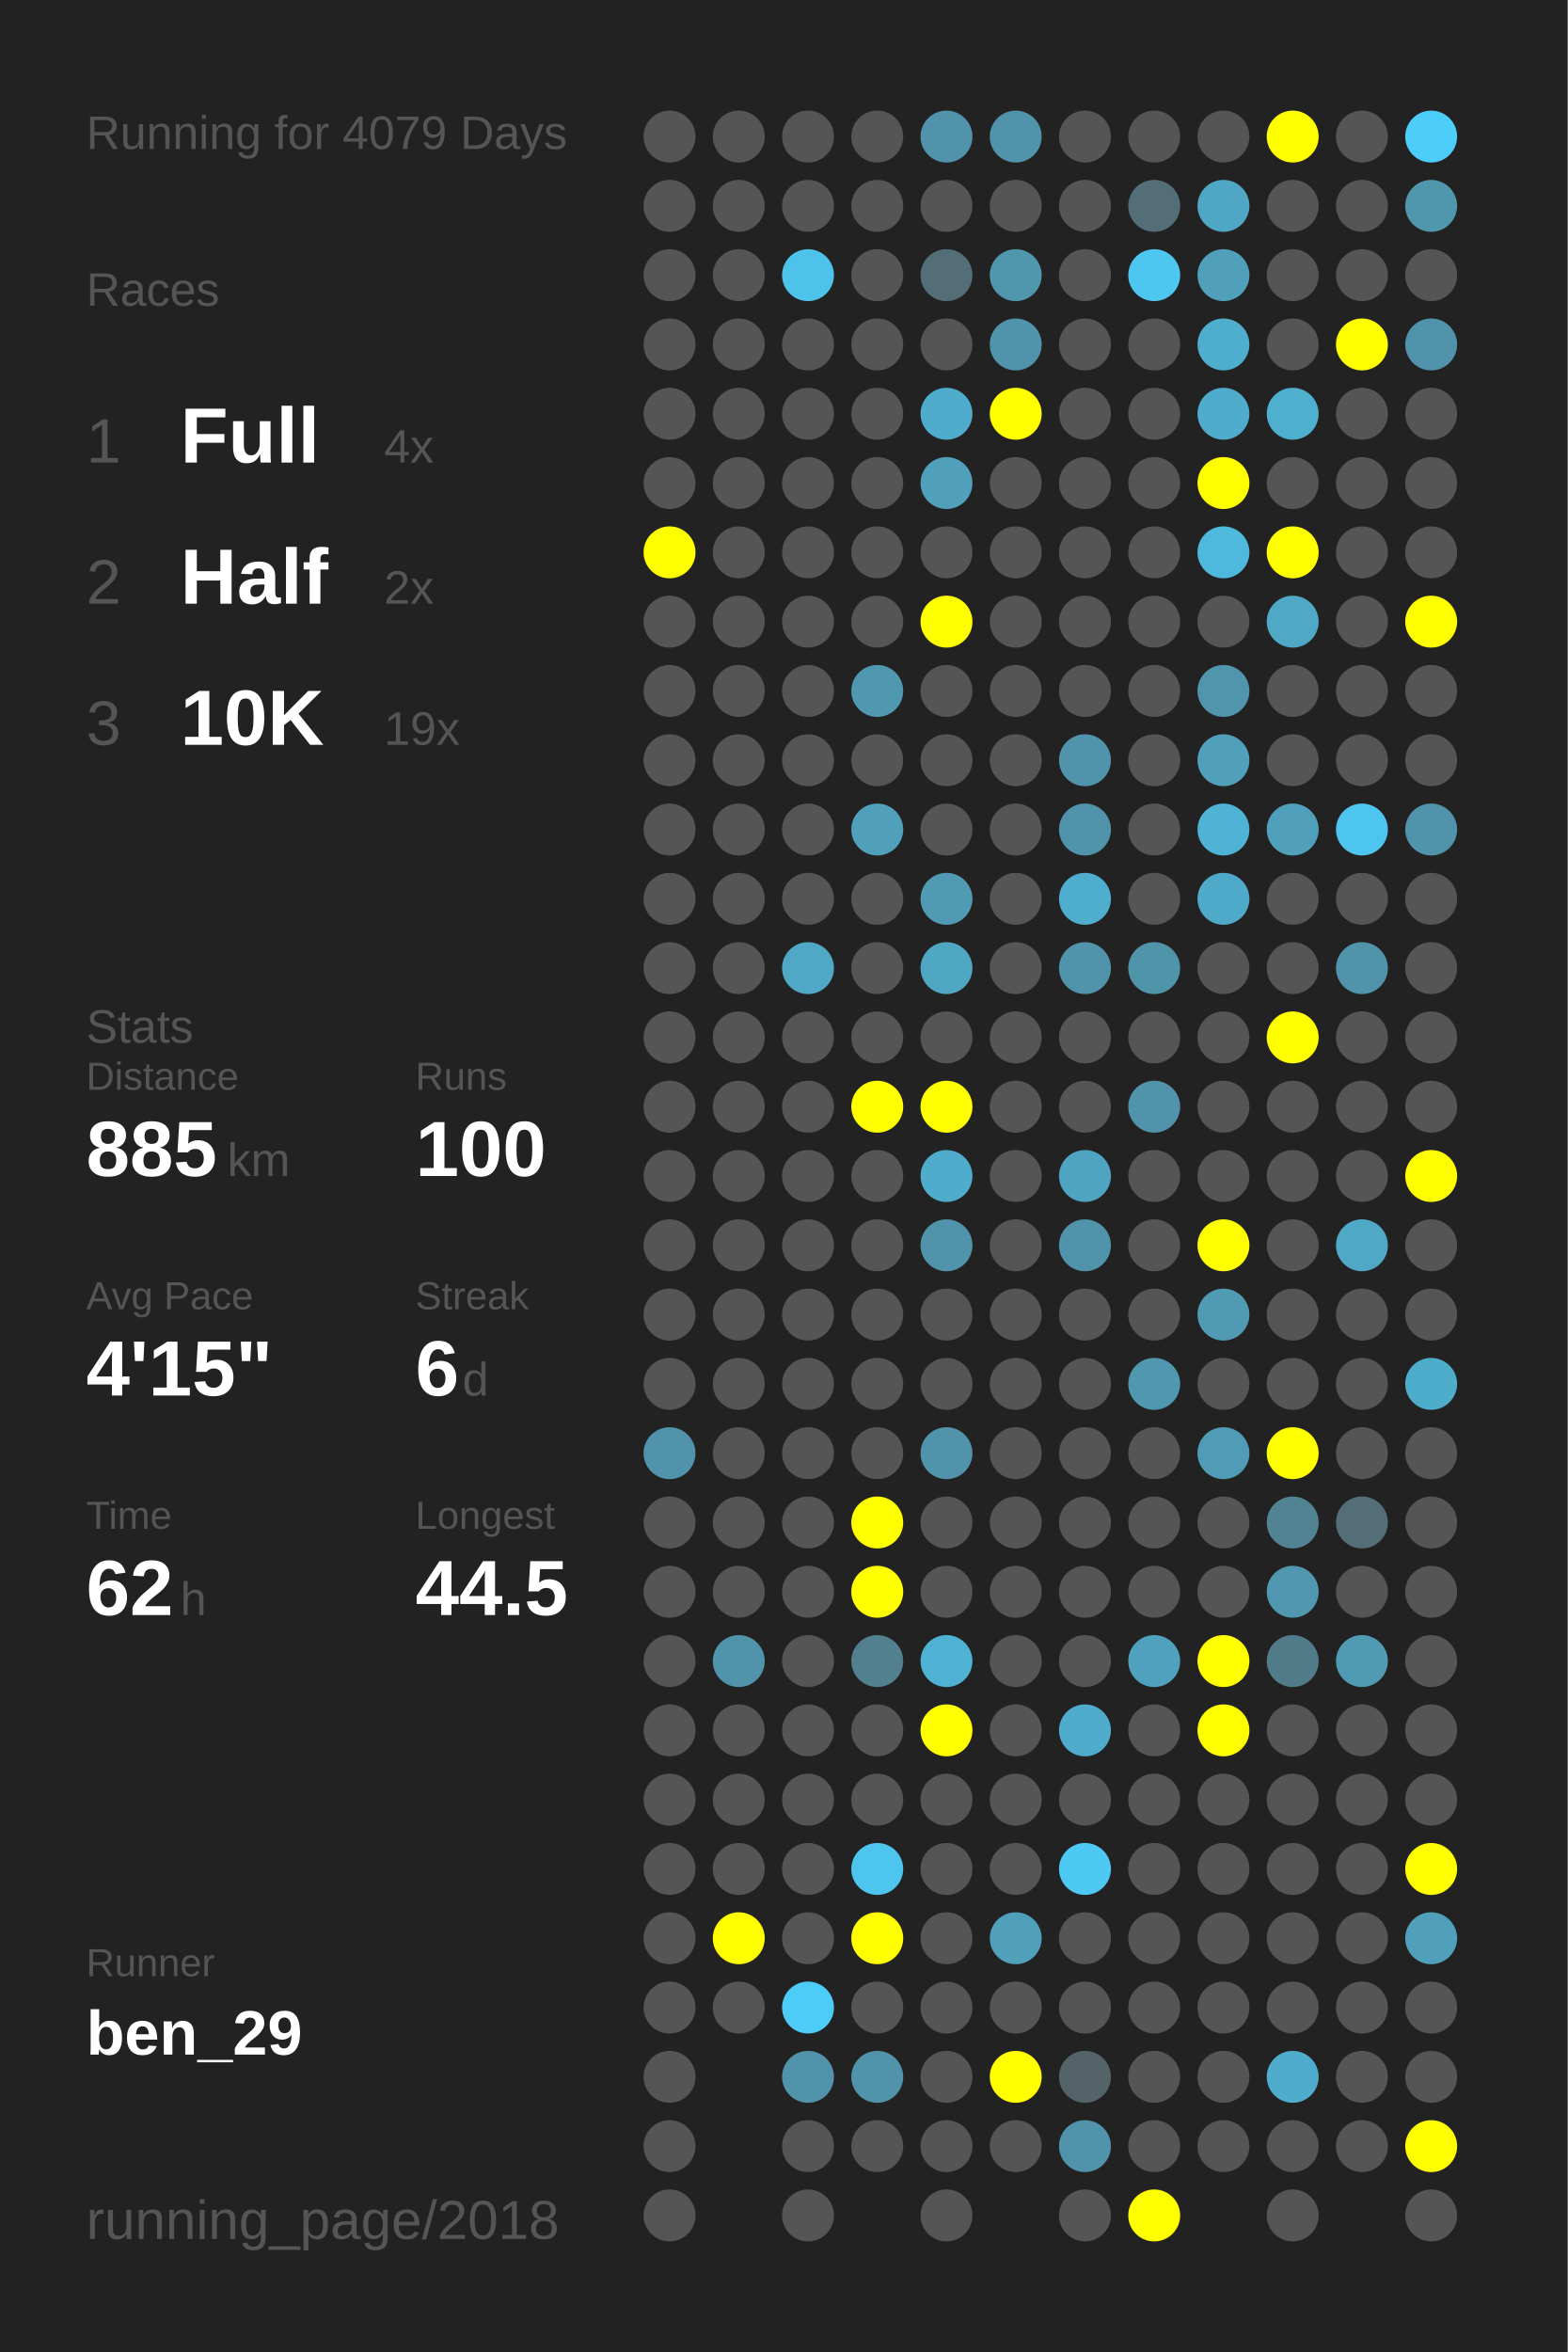
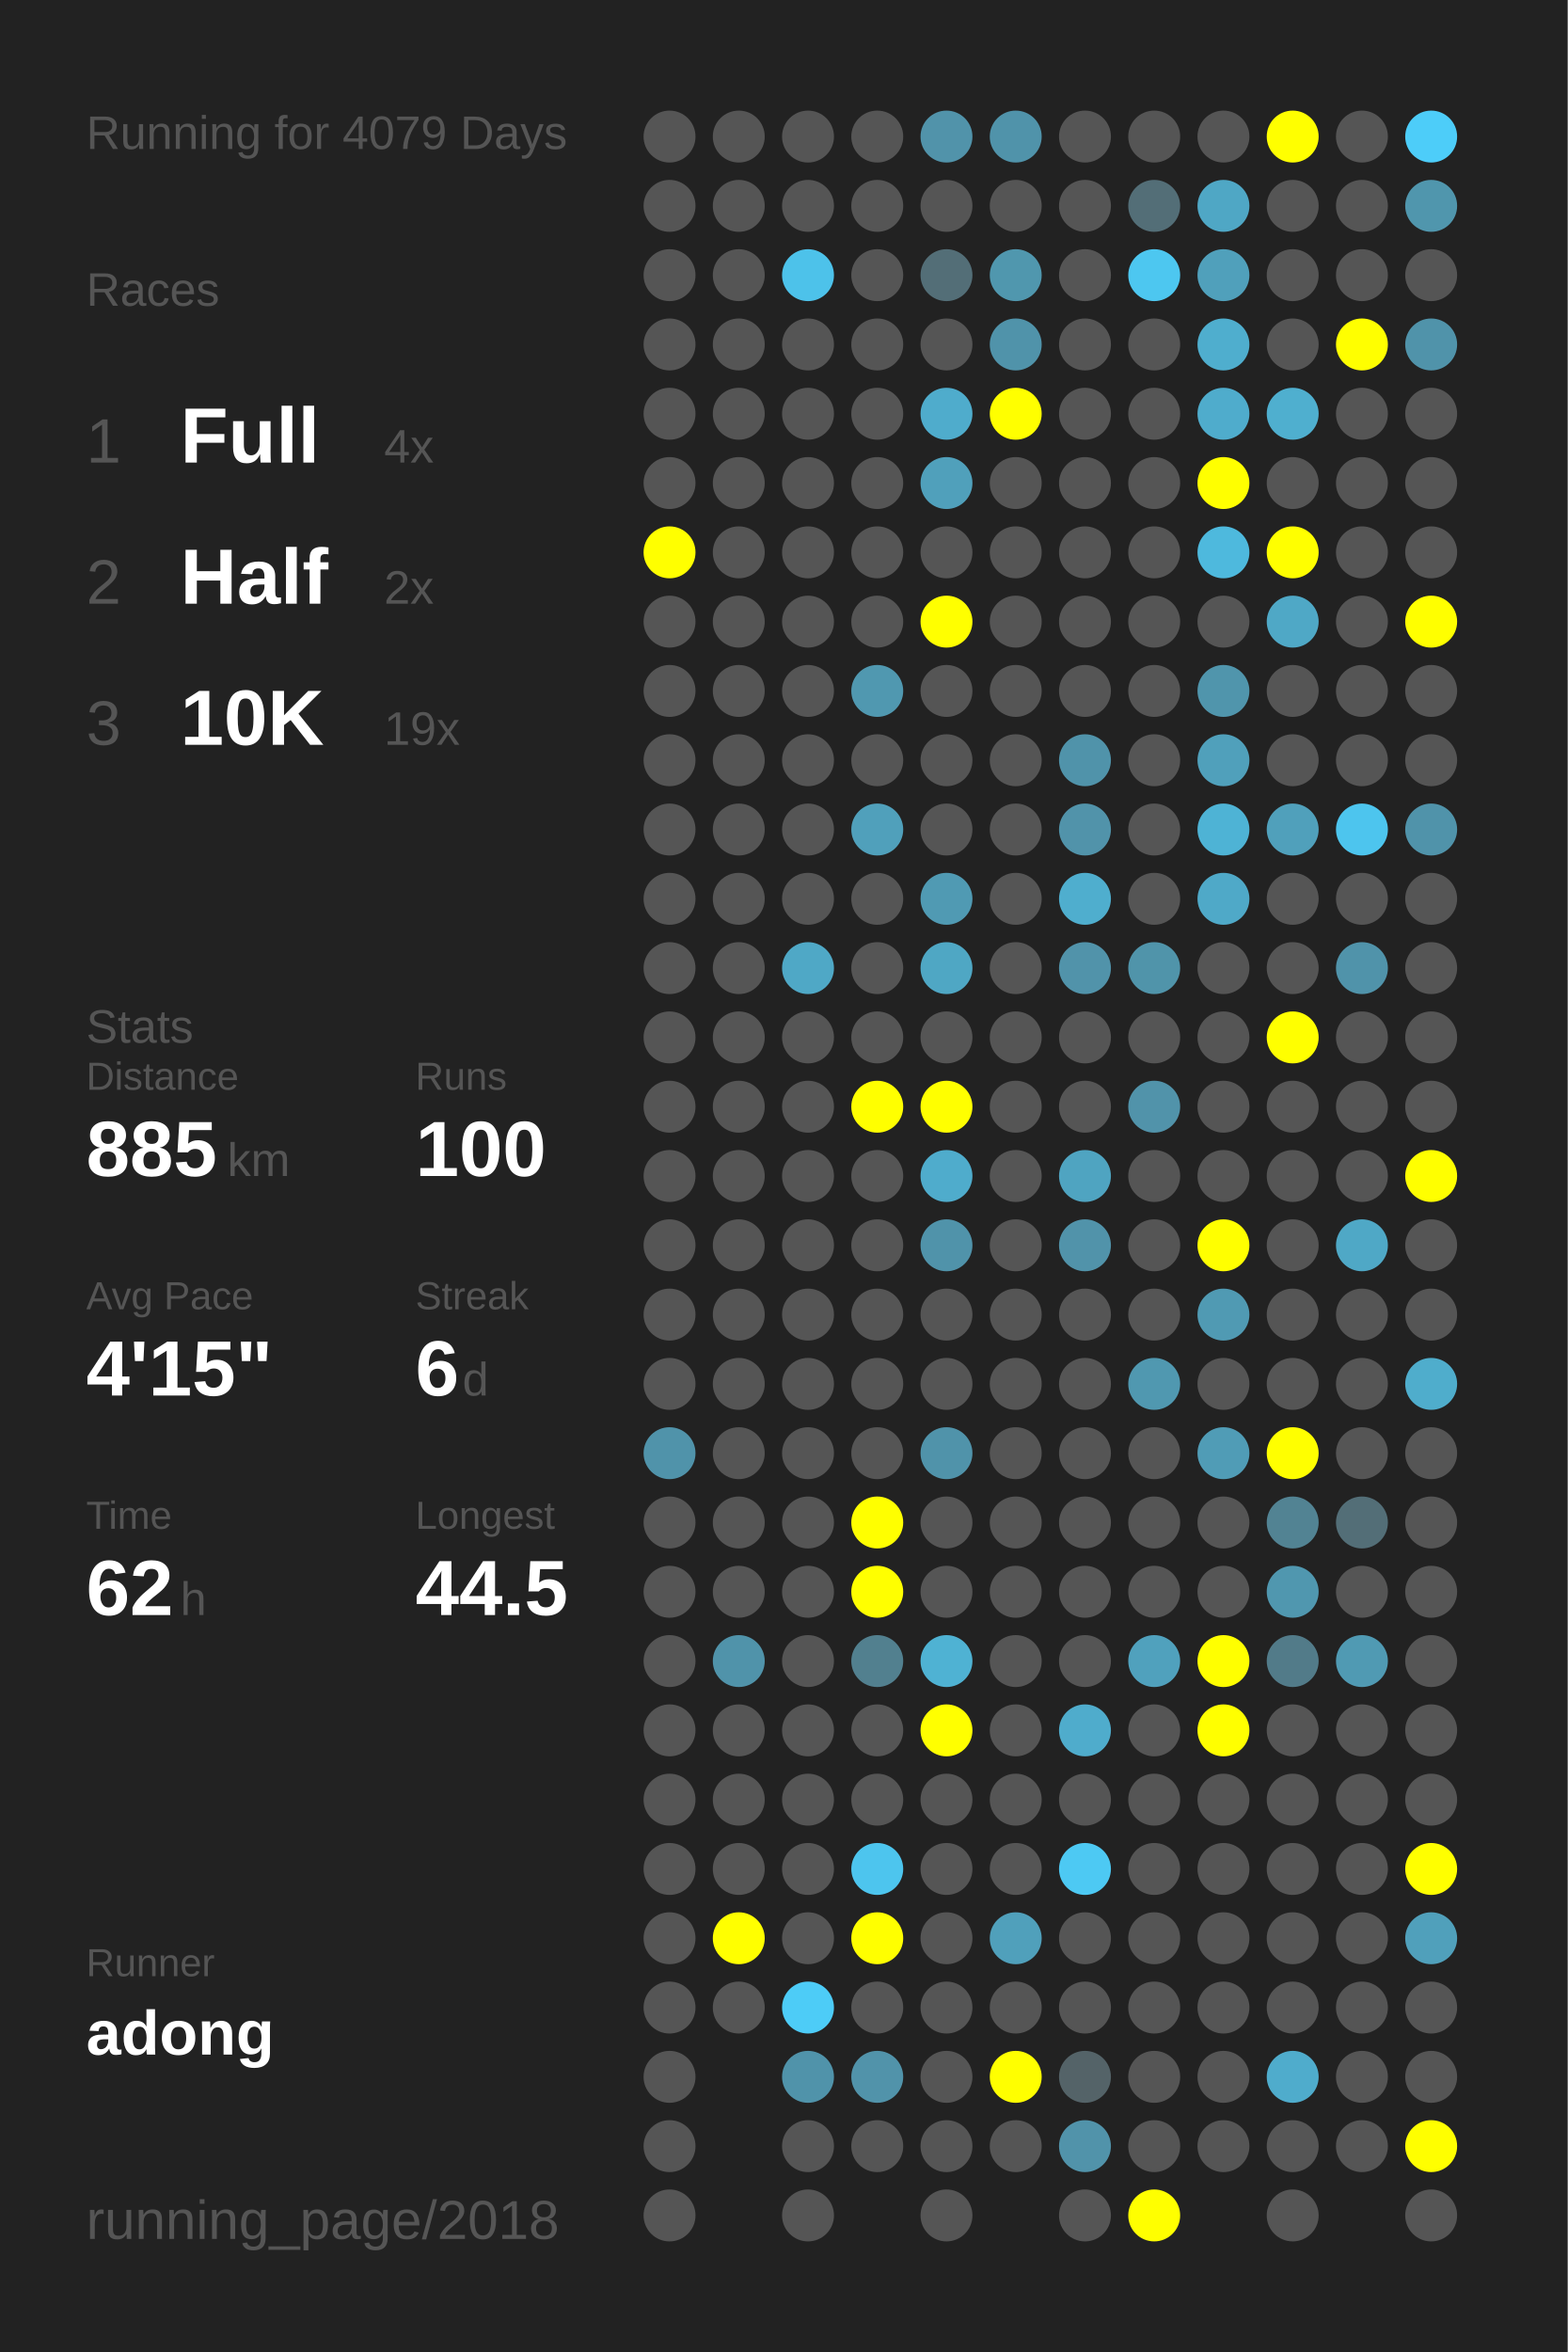
<svg xmlns="http://www.w3.org/2000/svg" baseProfile="full" height="300mm" version="1.1" viewBox="0,0,200,300" width="200mm">
  <defs />
  <rect fill="#222222" height="300" width="200" x="0" y="0" />
  <text fill="#555555" style="font-size:6px; font-family:Arial;" x="11" y="19">Running for 4079 Days</text>
  <text fill="#555555" style="font-size:6px; font-family:Arial;" x="11" y="39">Races</text>
  <text fill="#555555" style="font-size:8px; font-family:Arial;" x="11" y="59">1</text>
  <text fill="#FFFFFF" style="font-size:10px; font-family:Arial; font-weight:bold;" x="23" y="59">Full</text>
  <text fill="#555555" style="font-size:6px; font-family:Arial;" x="49" y="59">4x</text>
  <text fill="#555555" style="font-size:8px; font-family:Arial;" x="11" y="77">2</text>
  <text fill="#FFFFFF" style="font-size:10px; font-family:Arial; font-weight:bold;" x="23" y="77">Half</text>
  <text fill="#555555" style="font-size:6px; font-family:Arial;" x="49" y="77">2x</text>
  <text fill="#555555" style="font-size:8px; font-family:Arial;" x="11" y="95">3</text>
  <text fill="#FFFFFF" style="font-size:10px; font-family:Arial; font-weight:bold;" x="23" y="95">10K</text>
  <text fill="#555555" style="font-size:6px; font-family:Arial;" x="49" y="95">19x</text>
  <text fill="#555555" style="font-size:6px; font-family:Arial;" x="11" y="133">Stats</text>
  <text fill="#555555" style="font-size:5px; font-family:Arial;" x="11" y="139">Distance</text>
  <text fill="#FFFFFF" style="font-size:10px; font-family:Arial; font-weight:bold;" x="11" y="150">885</text>
  <text fill="#555555" style="font-size:6px; font-family:Arial;" x="29" y="150">km</text>
  <text fill="#555555" style="font-size:5px; font-family:Arial;" x="53" y="139">Runs</text>
  <text fill="#FFFFFF" style="font-size:10px; font-family:Arial; font-weight:bold;" x="53" y="150">100</text>
  <text fill="#555555" style="font-size:5px; font-family:Arial;" x="11" y="167">Avg Pace</text>
  <text fill="#FFFFFF" style="font-size:10px; font-family:Arial; font-weight:bold;" x="11" y="178">4'15"</text>
  <text fill="#555555" style="font-size:5px; font-family:Arial;" x="53" y="167">Streak</text>
  <text fill="#FFFFFF" style="font-size:10px; font-family:Arial; font-weight:bold;" x="53" y="178">6</text>
  <text fill="#555555" style="font-size:6px; font-family:Arial;" x="59" y="178">d</text>
  <text fill="#555555" style="font-size:5px; font-family:Arial;" x="11" y="195">Time</text>
  <text fill="#FFFFFF" style="font-size:10px; font-family:Arial; font-weight:bold;" x="11" y="206">62</text>
  <text fill="#555555" style="font-size:6px; font-family:Arial;" x="23" y="206">h</text>
  <text fill="#555555" style="font-size:5px; font-family:Arial;" x="53" y="195">Longest</text>
  <text fill="#FFFFFF" style="font-size:10px; font-family:Arial; font-weight:bold;" x="53" y="206">44.5</text>
  <text fill="#555555" style="font-size:5px; font-family:Arial;" x="11" y="252.065">Runner</text>
-   <text fill="#FFFFFF" style="font-size:8px; font-family:Arial; font-weight:bold;" x="11" y="262.065">ben_29</text>
+   <text fill="#FFFFFF" style="font-size:8px; font-family:Arial; font-weight:bold;" x="11" y="262.065">adong</text>
  <text fill="#555555" style="font-size:7px; font-family:Arial;" x="11" y="285.581">running_page/2018</text>
  <circle cx="85.417" cy="17.419" fill="#555555" r="3.312" />
  <circle cx="85.417" cy="26.258" fill="#555555" r="3.312" />
  <circle cx="85.417" cy="35.097" fill="#555555" r="3.312" />
  <circle cx="85.417" cy="43.935" fill="#555555" r="3.312" />
  <circle cx="85.417" cy="52.774" fill="#555555" r="3.312" />
  <circle cx="85.417" cy="61.613" fill="#555555" r="3.312" />
  <circle cx="85.417" cy="70.452" fill="#FFFF00" r="3.312" />
  <circle cx="85.417" cy="79.29" fill="#555555" r="3.312" />
  <circle cx="85.417" cy="88.129" fill="#555555" r="3.312" />
  <circle cx="85.417" cy="96.968" fill="#555555" r="3.312" />
  <circle cx="85.417" cy="105.806" fill="#555555" r="3.312" />
  <circle cx="85.417" cy="114.645" fill="#555555" r="3.312" />
  <circle cx="85.417" cy="123.484" fill="#555555" r="3.312" />
  <circle cx="85.417" cy="132.323" fill="#555555" r="3.312" />
  <circle cx="85.417" cy="141.161" fill="#555555" r="3.312" />
  <circle cx="85.417" cy="150" fill="#555555" r="3.312" />
  <circle cx="85.417" cy="158.839" fill="#555555" r="3.312" />
  <circle cx="85.417" cy="167.677" fill="#555555" r="3.312" />
  <circle cx="85.417" cy="176.516" fill="#555555" r="3.312" />
  <circle cx="85.417" cy="185.355" fill="#5093aa" r="3.312" />
  <circle cx="85.417" cy="194.194" fill="#555555" r="3.312" />
  <circle cx="85.417" cy="203.032" fill="#555555" r="3.312" />
  <circle cx="85.417" cy="211.871" fill="#555555" r="3.312" />
  <circle cx="85.417" cy="220.71" fill="#555555" r="3.312" />
  <circle cx="85.417" cy="229.548" fill="#555555" r="3.312" />
  <circle cx="85.417" cy="238.387" fill="#555555" r="3.312" />
  <circle cx="85.417" cy="247.226" fill="#555555" r="3.312" />
  <circle cx="85.417" cy="256.065" fill="#555555" r="3.312" />
  <circle cx="85.417" cy="264.903" fill="#555555" r="3.312" />
  <circle cx="85.417" cy="273.742" fill="#555555" r="3.312" />
  <circle cx="85.417" cy="282.581" fill="#555555" r="3.312" />
  <circle cx="94.25" cy="17.419" fill="#555555" r="3.312" />
  <circle cx="94.25" cy="26.258" fill="#555555" r="3.312" />
  <circle cx="94.25" cy="35.097" fill="#555555" r="3.312" />
  <circle cx="94.25" cy="43.935" fill="#555555" r="3.312" />
  <circle cx="94.25" cy="52.774" fill="#555555" r="3.312" />
  <circle cx="94.25" cy="61.613" fill="#555555" r="3.312" />
  <circle cx="94.25" cy="70.452" fill="#555555" r="3.312" />
  <circle cx="94.25" cy="79.29" fill="#555555" r="3.312" />
  <circle cx="94.25" cy="88.129" fill="#555555" r="3.312" />
  <circle cx="94.25" cy="96.968" fill="#555555" r="3.312" />
  <circle cx="94.25" cy="105.806" fill="#555555" r="3.312" />
  <circle cx="94.25" cy="114.645" fill="#555555" r="3.312" />
  <circle cx="94.25" cy="123.484" fill="#555555" r="3.312" />
  <circle cx="94.25" cy="132.323" fill="#555555" r="3.312" />
  <circle cx="94.25" cy="141.161" fill="#555555" r="3.312" />
  <circle cx="94.25" cy="150" fill="#555555" r="3.312" />
  <circle cx="94.25" cy="158.839" fill="#555555" r="3.312" />
  <circle cx="94.25" cy="167.677" fill="#555555" r="3.312" />
  <circle cx="94.25" cy="176.516" fill="#555555" r="3.312" />
  <circle cx="94.25" cy="185.355" fill="#555555" r="3.312" />
  <circle cx="94.25" cy="194.194" fill="#555555" r="3.312" />
  <circle cx="94.25" cy="203.032" fill="#555555" r="3.312" />
  <circle cx="94.25" cy="211.871" fill="#5093aa" r="3.312" />
  <circle cx="94.25" cy="220.71" fill="#555555" r="3.312" />
  <circle cx="94.25" cy="229.548" fill="#555555" r="3.312" />
  <circle cx="94.25" cy="238.387" fill="#555555" r="3.312" />
  <circle cx="94.25" cy="247.226" fill="#FFFF00" r="3.312" />
  <circle cx="94.25" cy="256.065" fill="#555555" r="3.312" />
  <circle cx="103.083" cy="17.419" fill="#555555" r="3.312" />
  <circle cx="103.083" cy="26.258" fill="#555555" r="3.312" />
  <circle cx="103.083" cy="35.097" fill="#4dc2ea" r="3.312" />
  <circle cx="103.083" cy="43.935" fill="#555555" r="3.312" />
  <circle cx="103.083" cy="52.774" fill="#555555" r="3.312" />
  <circle cx="103.083" cy="61.613" fill="#555555" r="3.312" />
  <circle cx="103.083" cy="70.452" fill="#555555" r="3.312" />
  <circle cx="103.083" cy="79.29" fill="#555555" r="3.312" />
  <circle cx="103.083" cy="88.129" fill="#555555" r="3.312" />
  <circle cx="103.083" cy="96.968" fill="#555555" r="3.312" />
  <circle cx="103.083" cy="105.806" fill="#555555" r="3.312" />
  <circle cx="103.083" cy="114.645" fill="#555555" r="3.312" />
  <circle cx="103.083" cy="123.484" fill="#4fa8c6" r="3.312" />
  <circle cx="103.083" cy="132.323" fill="#555555" r="3.312" />
  <circle cx="103.083" cy="141.161" fill="#555555" r="3.312" />
  <circle cx="103.083" cy="150" fill="#555555" r="3.312" />
  <circle cx="103.083" cy="158.839" fill="#555555" r="3.312" />
  <circle cx="103.083" cy="167.677" fill="#555555" r="3.312" />
  <circle cx="103.083" cy="176.516" fill="#555555" r="3.312" />
  <circle cx="103.083" cy="185.355" fill="#555555" r="3.312" />
  <circle cx="103.083" cy="194.194" fill="#555555" r="3.312" />
  <circle cx="103.083" cy="203.032" fill="#555555" r="3.312" />
  <circle cx="103.083" cy="211.871" fill="#555555" r="3.312" />
  <circle cx="103.083" cy="220.71" fill="#555555" r="3.312" />
  <circle cx="103.083" cy="229.548" fill="#555555" r="3.312" />
  <circle cx="103.083" cy="238.387" fill="#555555" r="3.312" />
  <circle cx="103.083" cy="247.226" fill="#555555" r="3.312" />
  <circle cx="103.083" cy="256.065" fill="#4dccf7" r="3.312" />
  <circle cx="103.083" cy="264.903" fill="#5093aa" r="3.312" />
  <circle cx="103.083" cy="273.742" fill="#555555" r="3.312" />
  <circle cx="103.083" cy="282.581" fill="#555555" r="3.312" />
  <circle cx="111.917" cy="17.419" fill="#555555" r="3.312" />
  <circle cx="111.917" cy="26.258" fill="#555555" r="3.312" />
  <circle cx="111.917" cy="35.097" fill="#555555" r="3.312" />
  <circle cx="111.917" cy="43.935" fill="#555555" r="3.312" />
  <circle cx="111.917" cy="52.774" fill="#555555" r="3.312" />
  <circle cx="111.917" cy="61.613" fill="#555555" r="3.312" />
  <circle cx="111.917" cy="70.452" fill="#555555" r="3.312" />
  <circle cx="111.917" cy="79.29" fill="#555555" r="3.312" />
  <circle cx="111.917" cy="88.129" fill="#5098b0" r="3.312" />
  <circle cx="111.917" cy="96.968" fill="#555555" r="3.312" />
  <circle cx="111.917" cy="105.806" fill="#50a0bb" r="3.312" />
  <circle cx="111.917" cy="114.645" fill="#555555" r="3.312" />
  <circle cx="111.917" cy="123.484" fill="#555555" r="3.312" />
  <circle cx="111.917" cy="132.323" fill="#555555" r="3.312" />
  <circle cx="111.917" cy="141.161" fill="#FFFF00" r="3.312" />
  <circle cx="111.917" cy="150" fill="#555555" r="3.312" />
  <circle cx="111.917" cy="158.839" fill="#555555" r="3.312" />
  <circle cx="111.917" cy="167.677" fill="#555555" r="3.312" />
  <circle cx="111.917" cy="176.516" fill="#555555" r="3.312" />
  <circle cx="111.917" cy="185.355" fill="#555555" r="3.312" />
  <circle cx="111.917" cy="194.194" fill="#FFFF00" r="3.312" />
  <circle cx="111.917" cy="203.032" fill="#FFFF00" r="3.312" />
  <circle cx="111.917" cy="211.871" fill="#52808f" r="3.312" />
  <circle cx="111.917" cy="220.71" fill="#555555" r="3.312" />
  <circle cx="111.917" cy="229.548" fill="#555555" r="3.312" />
  <circle cx="111.917" cy="238.387" fill="#4dc5ee" r="3.312" />
  <circle cx="111.917" cy="247.226" fill="#FFFF00" r="3.312" />
  <circle cx="111.917" cy="256.065" fill="#555555" r="3.312" />
  <circle cx="111.917" cy="264.903" fill="#5193aa" r="3.312" />
  <circle cx="111.917" cy="273.742" fill="#555555" r="3.312" />
  <circle cx="120.75" cy="17.419" fill="#5193aa" r="3.312" />
  <circle cx="120.75" cy="26.258" fill="#555555" r="3.312" />
  <circle cx="120.75" cy="35.097" fill="#536e77" r="3.312" />
  <circle cx="120.75" cy="43.935" fill="#555555" r="3.312" />
  <circle cx="120.75" cy="52.774" fill="#4faccc" r="3.312" />
  <circle cx="120.75" cy="61.613" fill="#50a0bb" r="3.312" />
  <circle cx="120.75" cy="70.452" fill="#555555" r="3.312" />
  <circle cx="120.75" cy="79.29" fill="#FFFF00" r="3.312" />
  <circle cx="120.75" cy="88.129" fill="#555555" r="3.312" />
  <circle cx="120.75" cy="96.968" fill="#555555" r="3.312" />
  <circle cx="120.75" cy="105.806" fill="#555555" r="3.312" />
  <circle cx="120.75" cy="114.645" fill="#509ab3" r="3.312" />
  <circle cx="120.75" cy="123.484" fill="#4fa7c4" r="3.312" />
  <circle cx="120.75" cy="132.323" fill="#555555" r="3.312" />
  <circle cx="120.75" cy="141.161" fill="#FFFF00" r="3.312" />
  <circle cx="120.75" cy="150" fill="#4faccc" r="3.312" />
  <circle cx="120.75" cy="158.839" fill="#5093aa" r="3.312" />
  <circle cx="120.75" cy="167.677" fill="#555555" r="3.312" />
  <circle cx="120.75" cy="176.516" fill="#555555" r="3.312" />
  <circle cx="120.75" cy="185.355" fill="#5093aa" r="3.312" />
  <circle cx="120.75" cy="194.194" fill="#555555" r="3.312" />
  <circle cx="120.75" cy="203.032" fill="#555555" r="3.312" />
  <circle cx="120.75" cy="211.871" fill="#4fb2d3" r="3.312" />
  <circle cx="120.75" cy="220.71" fill="#FFFF00" r="3.312" />
  <circle cx="120.75" cy="229.548" fill="#555555" r="3.312" />
  <circle cx="120.75" cy="238.387" fill="#555555" r="3.312" />
  <circle cx="120.75" cy="247.226" fill="#555555" r="3.312" />
  <circle cx="120.75" cy="256.065" fill="#555555" r="3.312" />
  <circle cx="120.75" cy="264.903" fill="#555555" r="3.312" />
  <circle cx="120.75" cy="273.742" fill="#555555" r="3.312" />
  <circle cx="120.75" cy="282.581" fill="#555555" r="3.312" />
  <circle cx="129.583" cy="17.419" fill="#5093aa" r="3.312" />
  <circle cx="129.583" cy="26.258" fill="#555555" r="3.312" />
  <circle cx="129.583" cy="35.097" fill="#5097ae" r="3.312" />
  <circle cx="129.583" cy="43.935" fill="#5093aa" r="3.312" />
  <circle cx="129.583" cy="52.774" fill="#FFFF00" r="3.312" />
  <circle cx="129.583" cy="61.613" fill="#555555" r="3.312" />
  <circle cx="129.583" cy="70.452" fill="#555555" r="3.312" />
  <circle cx="129.583" cy="79.29" fill="#555555" r="3.312" />
  <circle cx="129.583" cy="88.129" fill="#555555" r="3.312" />
  <circle cx="129.583" cy="96.968" fill="#555555" r="3.312" />
  <circle cx="129.583" cy="105.806" fill="#555555" r="3.312" />
  <circle cx="129.583" cy="114.645" fill="#555555" r="3.312" />
  <circle cx="129.583" cy="123.484" fill="#555555" r="3.312" />
  <circle cx="129.583" cy="132.323" fill="#555555" r="3.312" />
  <circle cx="129.583" cy="141.161" fill="#555555" r="3.312" />
  <circle cx="129.583" cy="150" fill="#555555" r="3.312" />
  <circle cx="129.583" cy="158.839" fill="#555555" r="3.312" />
  <circle cx="129.583" cy="167.677" fill="#555555" r="3.312" />
  <circle cx="129.583" cy="176.516" fill="#555555" r="3.312" />
  <circle cx="129.583" cy="185.355" fill="#555555" r="3.312" />
  <circle cx="129.583" cy="194.194" fill="#555555" r="3.312" />
  <circle cx="129.583" cy="203.032" fill="#555555" r="3.312" />
  <circle cx="129.583" cy="211.871" fill="#555555" r="3.312" />
  <circle cx="129.583" cy="220.71" fill="#555555" r="3.312" />
  <circle cx="129.583" cy="229.548" fill="#555555" r="3.312" />
  <circle cx="129.583" cy="238.387" fill="#555555" r="3.312" />
  <circle cx="129.583" cy="247.226" fill="#50a0bb" r="3.312" />
  <circle cx="129.583" cy="256.065" fill="#555555" r="3.312" />
  <circle cx="129.583" cy="264.903" fill="#FFFF00" r="3.312" />
  <circle cx="129.583" cy="273.742" fill="#555555" r="3.312" />
  <circle cx="138.417" cy="17.419" fill="#555555" r="3.312" />
  <circle cx="138.417" cy="26.258" fill="#555555" r="3.312" />
  <circle cx="138.417" cy="35.097" fill="#555555" r="3.312" />
  <circle cx="138.417" cy="43.935" fill="#555555" r="3.312" />
  <circle cx="138.417" cy="52.774" fill="#555555" r="3.312" />
  <circle cx="138.417" cy="61.613" fill="#555555" r="3.312" />
  <circle cx="138.417" cy="70.452" fill="#555555" r="3.312" />
  <circle cx="138.417" cy="79.29" fill="#555555" r="3.312" />
  <circle cx="138.417" cy="88.129" fill="#555555" r="3.312" />
  <circle cx="138.417" cy="96.968" fill="#5093aa" r="3.312" />
  <circle cx="138.417" cy="105.806" fill="#5193aa" r="3.312" />
  <circle cx="138.417" cy="114.645" fill="#4faece" r="3.312" />
  <circle cx="138.417" cy="123.484" fill="#5193aa" r="3.312" />
  <circle cx="138.417" cy="132.323" fill="#555555" r="3.312" />
  <circle cx="138.417" cy="141.161" fill="#555555" r="3.312" />
  <circle cx="138.417" cy="150" fill="#4fa4c1" r="3.312" />
  <circle cx="138.417" cy="158.839" fill="#5193aa" r="3.312" />
  <circle cx="138.417" cy="167.677" fill="#555555" r="3.312" />
  <circle cx="138.417" cy="176.516" fill="#555555" r="3.312" />
  <circle cx="138.417" cy="185.355" fill="#555555" r="3.312" />
  <circle cx="138.417" cy="194.194" fill="#555555" r="3.312" />
  <circle cx="138.417" cy="203.032" fill="#555555" r="3.312" />
  <circle cx="138.417" cy="211.871" fill="#555555" r="3.312" />
  <circle cx="138.417" cy="220.71" fill="#4faccc" r="3.312" />
  <circle cx="138.417" cy="229.548" fill="#555555" r="3.312" />
  <circle cx="138.417" cy="238.387" fill="#4dc9f3" r="3.312" />
  <circle cx="138.417" cy="247.226" fill="#555555" r="3.312" />
  <circle cx="138.417" cy="256.065" fill="#555555" r="3.312" />
  <circle cx="138.417" cy="264.903" fill="#546368" r="3.312" />
  <circle cx="138.417" cy="273.742" fill="#5193aa" r="3.312" />
  <circle cx="138.417" cy="282.581" fill="#555555" r="3.312" />
  <circle cx="147.25" cy="17.419" fill="#555555" r="3.312" />
  <circle cx="147.25" cy="26.258" fill="#536e77" r="3.312" />
  <circle cx="147.25" cy="35.097" fill="#4dc7f0" r="3.312" />
  <circle cx="147.25" cy="43.935" fill="#555555" r="3.312" />
  <circle cx="147.25" cy="52.774" fill="#555555" r="3.312" />
  <circle cx="147.25" cy="61.613" fill="#555555" r="3.312" />
  <circle cx="147.25" cy="70.452" fill="#555555" r="3.312" />
  <circle cx="147.25" cy="79.29" fill="#555555" r="3.312" />
  <circle cx="147.25" cy="88.129" fill="#555555" r="3.312" />
  <circle cx="147.25" cy="96.968" fill="#555555" r="3.312" />
  <circle cx="147.25" cy="105.806" fill="#555555" r="3.312" />
  <circle cx="147.25" cy="114.645" fill="#555555" r="3.312" />
  <circle cx="147.25" cy="123.484" fill="#5094aa" r="3.312" />
  <circle cx="147.25" cy="132.323" fill="#555555" r="3.312" />
  <circle cx="147.25" cy="141.161" fill="#5193aa" r="3.312" />
  <circle cx="147.25" cy="150" fill="#555555" r="3.312" />
  <circle cx="147.25" cy="158.839" fill="#555555" r="3.312" />
  <circle cx="147.25" cy="167.677" fill="#555555" r="3.312" />
  <circle cx="147.25" cy="176.516" fill="#5098b0" r="3.312" />
  <circle cx="147.25" cy="185.355" fill="#555555" r="3.312" />
  <circle cx="147.25" cy="194.194" fill="#555555" r="3.312" />
  <circle cx="147.25" cy="203.032" fill="#555555" r="3.312" />
  <circle cx="147.25" cy="211.871" fill="#50a1bd" r="3.312" />
  <circle cx="147.25" cy="220.71" fill="#555555" r="3.312" />
  <circle cx="147.25" cy="229.548" fill="#555555" r="3.312" />
  <circle cx="147.25" cy="238.387" fill="#555555" r="3.312" />
  <circle cx="147.25" cy="247.226" fill="#555555" r="3.312" />
  <circle cx="147.25" cy="256.065" fill="#555555" r="3.312" />
  <circle cx="147.25" cy="264.903" fill="#555555" r="3.312" />
  <circle cx="147.25" cy="273.742" fill="#555555" r="3.312" />
  <circle cx="147.25" cy="282.581" fill="#FFFF00" r="3.312" />
  <circle cx="156.083" cy="17.419" fill="#555555" r="3.312" />
  <circle cx="156.083" cy="26.258" fill="#4fa7c5" r="3.312" />
  <circle cx="156.083" cy="35.097" fill="#50a0bb" r="3.312" />
  <circle cx="156.083" cy="43.935" fill="#4faece" r="3.312" />
  <circle cx="156.083" cy="52.774" fill="#4faccc" r="3.312" />
  <circle cx="156.083" cy="61.613" fill="#FFFF00" r="3.312" />
  <circle cx="156.083" cy="70.452" fill="#4eb9dd" r="3.312" />
  <circle cx="156.083" cy="79.29" fill="#555555" r="3.312" />
  <circle cx="156.083" cy="88.129" fill="#5095ac" r="3.312" />
  <circle cx="156.083" cy="96.968" fill="#50a0bb" r="3.312" />
  <circle cx="156.083" cy="105.806" fill="#4eb3d5" r="3.312" />
  <circle cx="156.083" cy="114.645" fill="#4fa9c8" r="3.312" />
  <circle cx="156.083" cy="123.484" fill="#555555" r="3.312" />
  <circle cx="156.083" cy="132.323" fill="#555555" r="3.312" />
  <circle cx="156.083" cy="141.161" fill="#555555" r="3.312" />
  <circle cx="156.083" cy="150" fill="#555555" r="3.312" />
  <circle cx="156.083" cy="158.839" fill="#FFFF00" r="3.312" />
  <circle cx="156.083" cy="167.677" fill="#509ab3" r="3.312" />
  <circle cx="156.083" cy="176.516" fill="#555555" r="3.312" />
  <circle cx="156.083" cy="185.355" fill="#509cb6" r="3.312" />
  <circle cx="156.083" cy="194.194" fill="#555555" r="3.312" />
  <circle cx="156.083" cy="203.032" fill="#555555" r="3.312" />
  <circle cx="156.083" cy="211.871" fill="#FFFF00" r="3.312" />
  <circle cx="156.083" cy="220.71" fill="#FFFF00" r="3.312" />
  <circle cx="156.083" cy="229.548" fill="#555555" r="3.312" />
  <circle cx="156.083" cy="238.387" fill="#555555" r="3.312" />
  <circle cx="156.083" cy="247.226" fill="#555555" r="3.312" />
  <circle cx="156.083" cy="256.065" fill="#555555" r="3.312" />
  <circle cx="156.083" cy="264.903" fill="#555555" r="3.312" />
  <circle cx="156.083" cy="273.742" fill="#555555" r="3.312" />
  <circle cx="164.917" cy="17.419" fill="#FFFF00" r="3.312" />
  <circle cx="164.917" cy="26.258" fill="#555555" r="3.312" />
  <circle cx="164.917" cy="35.097" fill="#555555" r="3.312" />
  <circle cx="164.917" cy="43.935" fill="#555555" r="3.312" />
  <circle cx="164.917" cy="52.774" fill="#4fafcf" r="3.312" />
  <circle cx="164.917" cy="61.613" fill="#555555" r="3.312" />
  <circle cx="164.917" cy="70.452" fill="#FFFF00" r="3.312" />
  <circle cx="164.917" cy="79.29" fill="#4fa8c6" r="3.312" />
  <circle cx="164.917" cy="88.129" fill="#555555" r="3.312" />
  <circle cx="164.917" cy="96.968" fill="#555555" r="3.312" />
  <circle cx="164.917" cy="105.806" fill="#50a0bb" r="3.312" />
  <circle cx="164.917" cy="114.645" fill="#555555" r="3.312" />
  <circle cx="164.917" cy="123.484" fill="#555555" r="3.312" />
  <circle cx="164.917" cy="132.323" fill="#FFFF00" r="3.312" />
  <circle cx="164.917" cy="141.161" fill="#555555" r="3.312" />
  <circle cx="164.917" cy="150" fill="#555555" r="3.312" />
  <circle cx="164.917" cy="158.839" fill="#555555" r="3.312" />
  <circle cx="164.917" cy="167.677" fill="#555555" r="3.312" />
  <circle cx="164.917" cy="176.516" fill="#555555" r="3.312" />
  <circle cx="164.917" cy="185.355" fill="#FFFF00" r="3.312" />
  <circle cx="164.917" cy="194.194" fill="#528393" r="3.312" />
  <circle cx="164.917" cy="203.032" fill="#5097af" r="3.312" />
  <circle cx="164.917" cy="211.871" fill="#527b89" r="3.312" />
  <circle cx="164.917" cy="220.71" fill="#555555" r="3.312" />
  <circle cx="164.917" cy="229.548" fill="#555555" r="3.312" />
  <circle cx="164.917" cy="238.387" fill="#555555" r="3.312" />
  <circle cx="164.917" cy="247.226" fill="#555555" r="3.312" />
  <circle cx="164.917" cy="256.065" fill="#555555" r="3.312" />
  <circle cx="164.917" cy="264.903" fill="#4faccc" r="3.312" />
  <circle cx="164.917" cy="273.742" fill="#555555" r="3.312" />
  <circle cx="164.917" cy="282.581" fill="#555555" r="3.312" />
  <circle cx="173.75" cy="17.419" fill="#555555" r="3.312" />
  <circle cx="173.75" cy="26.258" fill="#555555" r="3.312" />
  <circle cx="173.75" cy="35.097" fill="#555555" r="3.312" />
  <circle cx="173.75" cy="43.935" fill="#FFFF00" r="3.312" />
  <circle cx="173.75" cy="52.774" fill="#555555" r="3.312" />
  <circle cx="173.75" cy="61.613" fill="#555555" r="3.312" />
  <circle cx="173.75" cy="70.452" fill="#555555" r="3.312" />
  <circle cx="173.75" cy="79.29" fill="#555555" r="3.312" />
  <circle cx="173.75" cy="88.129" fill="#555555" r="3.312" />
  <circle cx="173.75" cy="96.968" fill="#555555" r="3.312" />
  <circle cx="173.75" cy="105.806" fill="#4dc5ee" r="3.312" />
  <circle cx="173.75" cy="114.645" fill="#555555" r="3.312" />
  <circle cx="173.75" cy="123.484" fill="#5093aa" r="3.312" />
  <circle cx="173.75" cy="132.323" fill="#555555" r="3.312" />
  <circle cx="173.75" cy="141.161" fill="#555555" r="3.312" />
  <circle cx="173.75" cy="150" fill="#555555" r="3.312" />
  <circle cx="173.75" cy="158.839" fill="#4fa8c6" r="3.312" />
  <circle cx="173.75" cy="167.677" fill="#555555" r="3.312" />
  <circle cx="173.75" cy="176.516" fill="#555555" r="3.312" />
  <circle cx="173.75" cy="185.355" fill="#555555" r="3.312" />
  <circle cx="173.75" cy="194.194" fill="#536e77" r="3.312" />
  <circle cx="173.75" cy="203.032" fill="#555555" r="3.312" />
  <circle cx="173.75" cy="211.871" fill="#509ab3" r="3.312" />
  <circle cx="173.75" cy="220.71" fill="#555555" r="3.312" />
  <circle cx="173.75" cy="229.548" fill="#555555" r="3.312" />
  <circle cx="173.75" cy="238.387" fill="#555555" r="3.312" />
  <circle cx="173.75" cy="247.226" fill="#555555" r="3.312" />
  <circle cx="173.75" cy="256.065" fill="#555555" r="3.312" />
  <circle cx="173.75" cy="264.903" fill="#555555" r="3.312" />
  <circle cx="173.75" cy="273.742" fill="#555555" r="3.312" />
  <circle cx="182.583" cy="17.419" fill="#4dcdf9" r="3.312" />
  <circle cx="182.583" cy="26.258" fill="#5096ad" r="3.312" />
  <circle cx="182.583" cy="35.097" fill="#555555" r="3.312" />
  <circle cx="182.583" cy="43.935" fill="#5093aa" r="3.312" />
  <circle cx="182.583" cy="52.774" fill="#555555" r="3.312" />
  <circle cx="182.583" cy="61.613" fill="#555555" r="3.312" />
  <circle cx="182.583" cy="70.452" fill="#555555" r="3.312" />
  <circle cx="182.583" cy="79.29" fill="#FFFF00" r="3.312" />
  <circle cx="182.583" cy="88.129" fill="#555555" r="3.312" />
  <circle cx="182.583" cy="96.968" fill="#555555" r="3.312" />
  <circle cx="182.583" cy="105.806" fill="#5093aa" r="3.312" />
  <circle cx="182.583" cy="114.645" fill="#555555" r="3.312" />
  <circle cx="182.583" cy="123.484" fill="#555555" r="3.312" />
  <circle cx="182.583" cy="132.323" fill="#555555" r="3.312" />
  <circle cx="182.583" cy="141.161" fill="#555555" r="3.312" />
  <circle cx="182.583" cy="150" fill="#FFFF00" r="3.312" />
  <circle cx="182.583" cy="158.839" fill="#555555" r="3.312" />
  <circle cx="182.583" cy="167.677" fill="#555555" r="3.312" />
  <circle cx="182.583" cy="176.516" fill="#4fadcc" r="3.312" />
  <circle cx="182.583" cy="185.355" fill="#555555" r="3.312" />
  <circle cx="182.583" cy="194.194" fill="#555555" r="3.312" />
  <circle cx="182.583" cy="203.032" fill="#555555" r="3.312" />
  <circle cx="182.583" cy="211.871" fill="#555555" r="3.312" />
  <circle cx="182.583" cy="220.71" fill="#555555" r="3.312" />
  <circle cx="182.583" cy="229.548" fill="#555555" r="3.312" />
  <circle cx="182.583" cy="238.387" fill="#FFFF00" r="3.312" />
  <circle cx="182.583" cy="247.226" fill="#50a0bb" r="3.312" />
  <circle cx="182.583" cy="256.065" fill="#555555" r="3.312" />
  <circle cx="182.583" cy="264.903" fill="#555555" r="3.312" />
  <circle cx="182.583" cy="273.742" fill="#FFFF00" r="3.312" />
  <circle cx="182.583" cy="282.581" fill="#555555" r="3.312" />
</svg>
